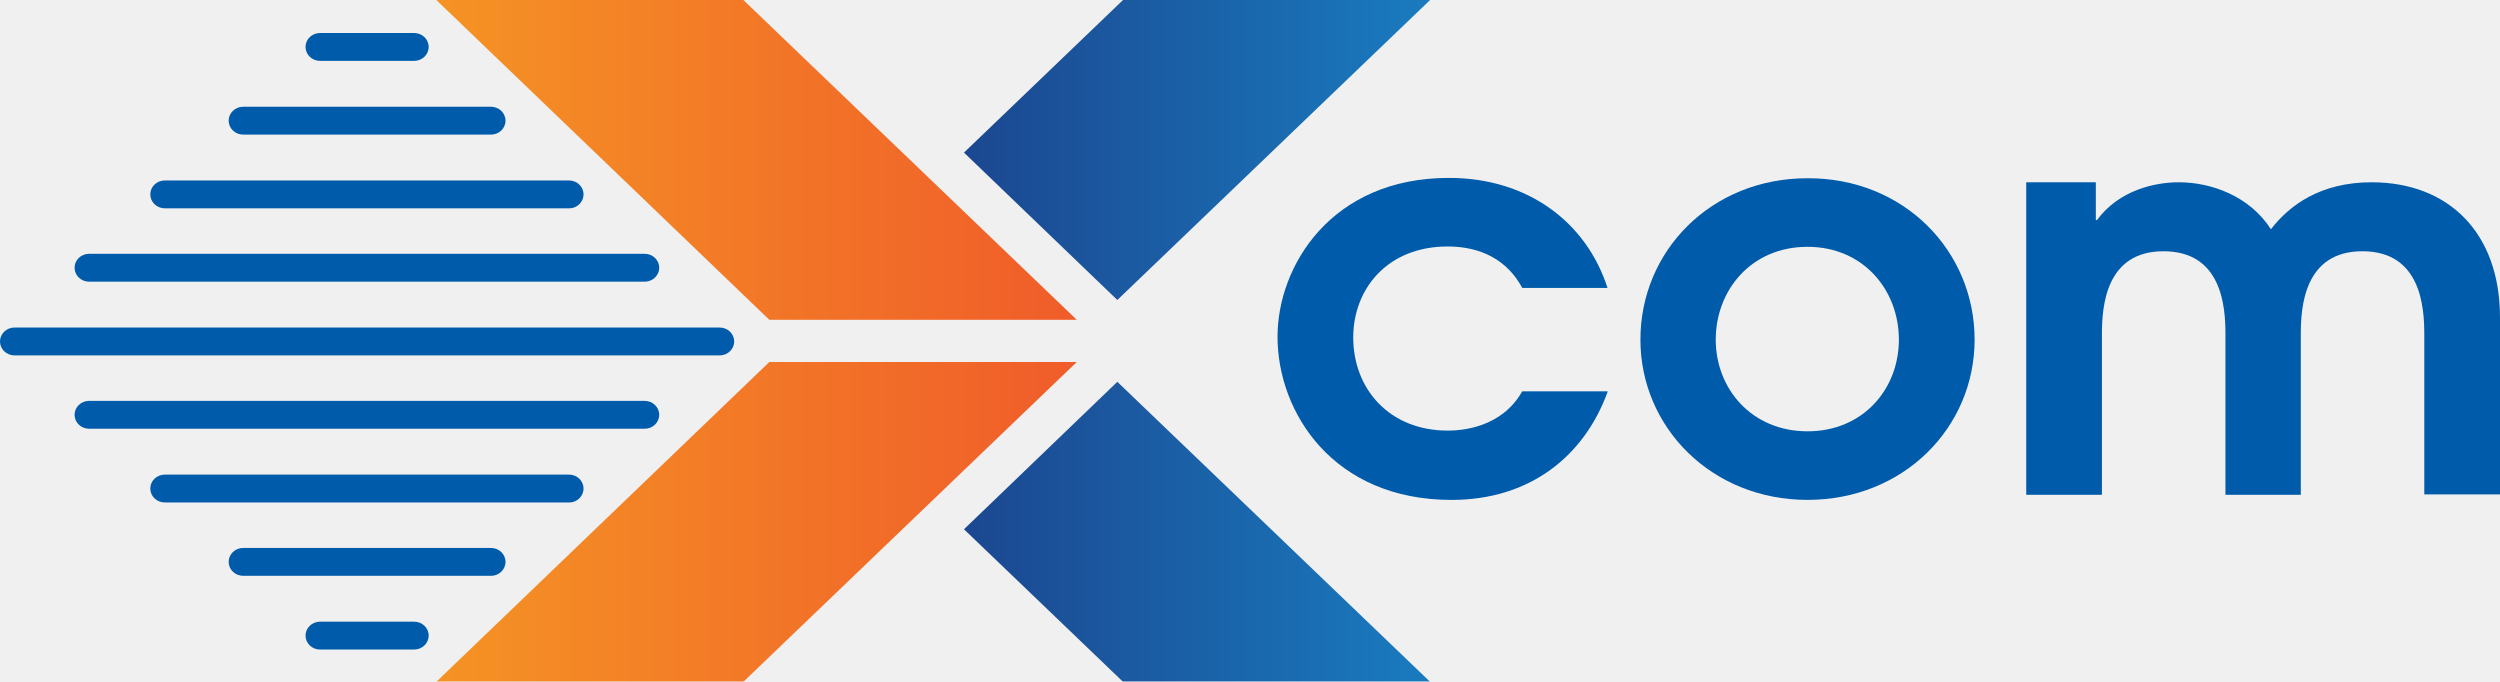
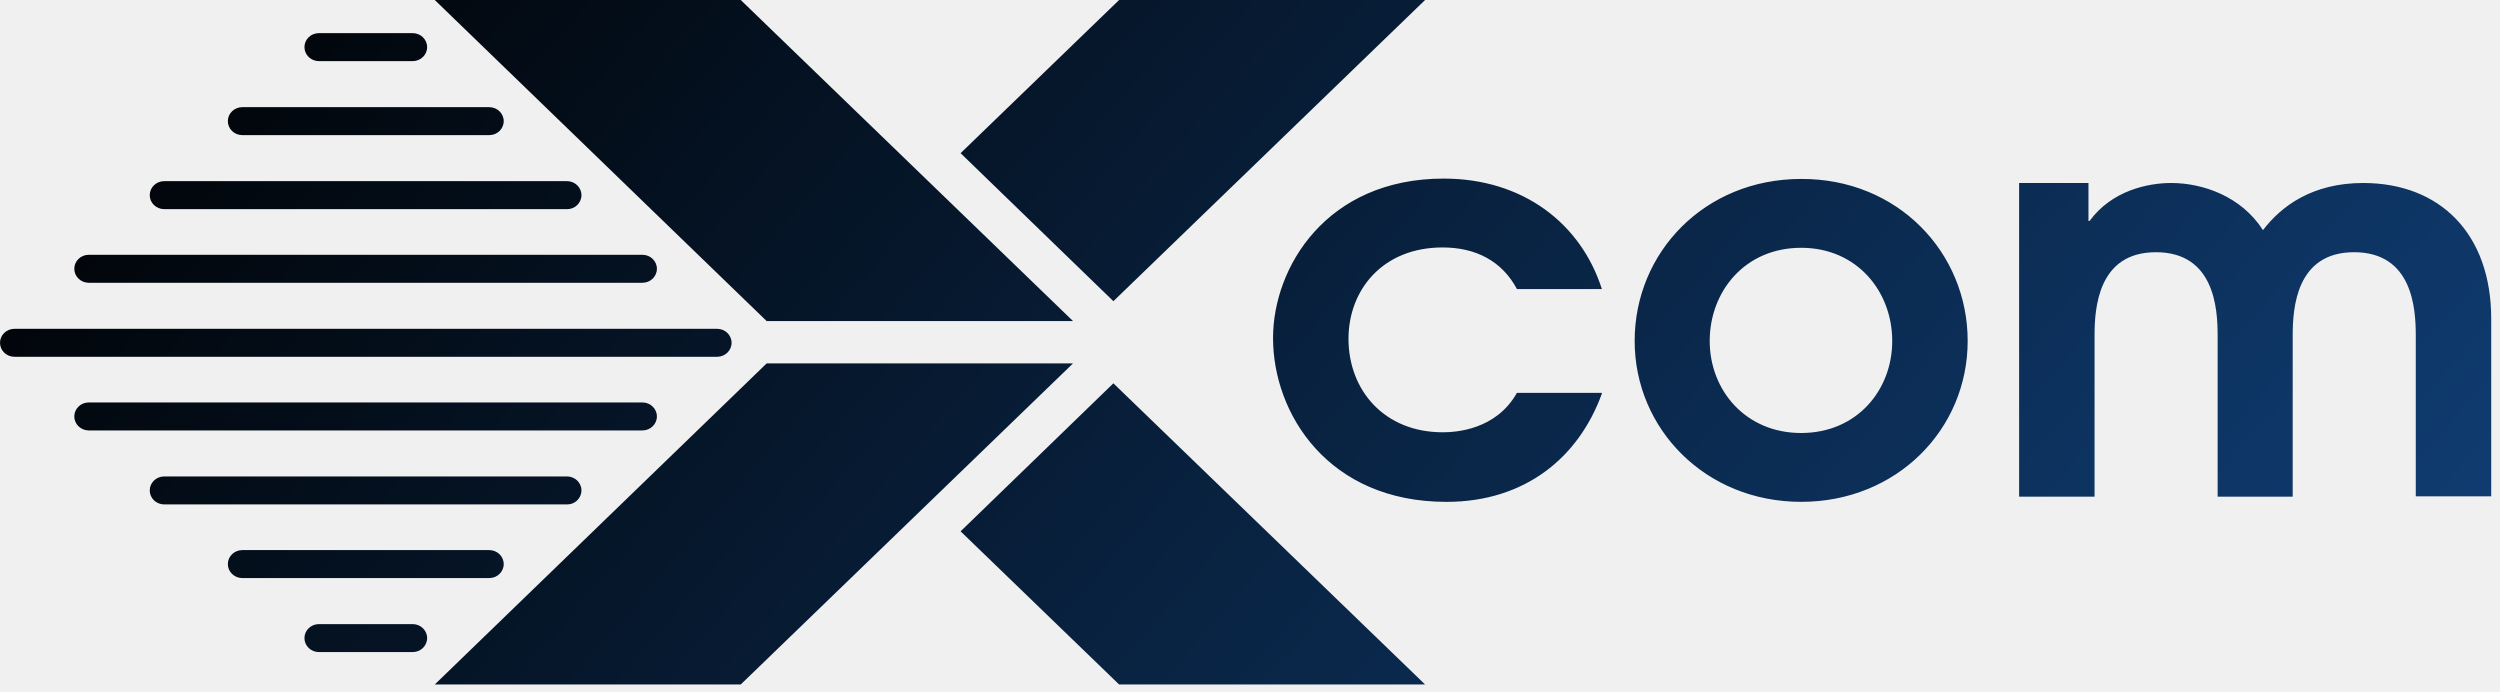
- <svg xmlns="http://www.w3.org/2000/svg" width="88" height="24" viewBox="0 0 88 24" fill="none">
-   <g clip-path="url(#clip0_28_262)">
-     <mask id="mask0_28_262" style="mask-type:luminance" maskUnits="userSpaceOnUse" x="0" y="0" width="88" height="24">
-       <path d="M88 0H0V24H88V0Z" fill="white" />
-     </mask>
-     <g mask="url(#mask0_28_262)">
-       <path d="M39.33 10.56L50.34 0H39.531L33.932 5.371L39.33 10.56Z" fill="url(#paint0_linear_28_262)" />
-       <path d="M39.33 13.44L50.34 24H39.531L33.932 18.63L39.33 13.44Z" fill="url(#paint1_linear_28_262)" />
-       <path d="M27.081 12.742L15.358 24H26.166L37.903 12.742H27.081Z" fill="url(#paint2_linear_28_262)" />
-       <path d="M37.903 11.258L26.166 0H15.358L27.081 11.258H37.903Z" fill="url(#paint3_linear_28_262)" />
-       <path d="M56.585 13.801C55.764 16.048 53.866 17.597 51.093 17.597C46.92 17.597 44.969 14.511 44.969 11.852C44.969 9.373 46.853 6.262 50.999 6.262C53.798 6.262 55.844 7.837 56.585 10.135H53.583C53.058 9.154 52.13 8.676 50.958 8.676C48.832 8.676 47.634 10.174 47.634 11.878C47.634 13.698 48.913 15.157 50.958 15.157C51.416 15.157 52.843 15.079 53.583 13.775H56.585V13.801Z" fill="#005BAA" />
-       <path d="M69.506 11.955C69.506 15.053 67.003 17.596 63.624 17.596C60.246 17.596 57.743 15.04 57.743 11.955C57.743 8.843 60.219 6.274 63.624 6.274C67.03 6.261 69.506 8.843 69.506 11.955ZM60.394 11.955C60.394 13.685 61.659 15.182 63.624 15.182C65.59 15.182 66.841 13.685 66.841 11.955C66.841 10.225 65.603 8.688 63.624 8.688C61.632 8.688 60.394 10.225 60.394 11.955Z" fill="#005BAA" />
-       <path d="M71.323 6.416H73.773V7.746H73.814C74.594 6.687 75.86 6.416 76.693 6.416C77.811 6.416 79.17 6.881 79.937 8.069C80.584 7.23 81.674 6.416 83.477 6.416C86.183 6.416 88 8.185 88 11.18V17.403H85.335V11.761C85.335 10.806 85.214 8.844 83.154 8.844C81.108 8.844 80.988 10.806 80.988 11.761V17.416H78.336V11.761C78.336 10.806 78.215 8.844 76.156 8.844C74.109 8.844 73.988 10.806 73.988 11.761V17.416H71.323V6.416Z" fill="#005BAA" />
-       <path d="M14.577 2.143H11.266C10.983 2.143 10.755 1.923 10.755 1.652C10.755 1.381 10.983 1.162 11.266 1.162H14.577C14.86 1.162 15.089 1.381 15.089 1.652C15.089 1.923 14.86 2.143 14.577 2.143Z" fill="#005BAA" />
-       <path d="M17.282 4.738H8.56C8.278 4.738 8.049 4.519 8.049 4.248C8.049 3.977 8.278 3.757 8.56 3.757H17.282C17.565 3.757 17.794 3.977 17.794 4.248C17.794 4.519 17.565 4.738 17.282 4.738Z" fill="#005BAA" />
-       <path d="M22.693 9.915H3.136C2.853 9.915 2.625 9.695 2.625 9.424C2.625 9.153 2.853 8.934 3.136 8.934H22.693C22.976 8.934 23.204 9.153 23.204 9.424C23.204 9.695 22.976 9.915 22.693 9.915Z" fill="#005BAA" />
-       <path d="M20.042 7.333H5.801C5.519 7.333 5.29 7.113 5.29 6.842C5.29 6.571 5.519 6.352 5.801 6.352H20.028C20.311 6.352 20.54 6.571 20.54 6.842C20.54 7.113 20.311 7.333 20.042 7.333Z" fill="#005BAA" />
-       <path d="M25.331 12.51H0.511C0.229 12.51 0 12.291 0 12.02C0 11.748 0.229 11.529 0.511 11.529H25.331C25.614 11.529 25.843 11.748 25.843 12.02C25.843 12.291 25.614 12.51 25.331 12.51Z" fill="#005BAA" />
-       <path d="M14.577 22.864H11.266C10.983 22.864 10.755 22.644 10.755 22.373C10.755 22.102 10.983 21.883 11.266 21.883H14.577C14.86 21.883 15.089 22.102 15.089 22.373C15.089 22.644 14.86 22.864 14.577 22.864Z" fill="#005BAA" />
-       <path d="M17.282 20.269H8.56C8.278 20.269 8.049 20.049 8.049 19.778C8.049 19.507 8.278 19.288 8.56 19.288H17.282C17.565 19.288 17.794 19.507 17.794 19.778C17.794 20.049 17.565 20.269 17.282 20.269Z" fill="#005BAA" />
-       <path d="M22.693 15.092H3.136C2.853 15.092 2.625 14.873 2.625 14.601C2.625 14.33 2.853 14.111 3.136 14.111H22.693C22.976 14.111 23.204 14.33 23.204 14.601C23.204 14.873 22.976 15.092 22.693 15.092Z" fill="#005BAA" />
-       <path d="M20.042 17.687H5.801C5.519 17.687 5.29 17.467 5.29 17.196C5.29 16.925 5.519 16.706 5.801 16.706H20.028C20.311 16.706 20.54 16.925 20.54 17.196C20.54 17.467 20.311 17.687 20.042 17.687Z" fill="#005BAA" />
-     </g>
-   </g>
+ <svg xmlns="http://www.w3.org/2000/svg" width="246" height="68" viewBox="0 0 246 68" fill="none">
+   <path d="M140.228 67.353H110.12L94.523 52.282L109.558 37.718L140.228 67.353ZM72.889 67.353H42.781L75.439 35.76H105.584L72.889 67.353ZM40.605 61.412C41.393 61.412 42.03 62.027 42.03 62.788C42.03 63.549 41.393 64.165 40.605 64.165H31.382C30.595 64.165 29.957 63.549 29.957 62.788C29.957 62.028 30.595 61.412 31.382 61.412H40.605ZM48.141 54.129C48.928 54.129 49.565 54.745 49.565 55.506C49.565 56.267 48.928 56.882 48.141 56.882H23.845C23.058 56.882 22.42 56.266 22.42 55.506C22.42 54.745 23.058 54.129 23.845 54.129H48.141ZM55.79 46.882C56.577 46.882 57.215 47.497 57.215 48.258C57.215 49.019 56.578 49.635 55.828 49.635H16.159C15.372 49.635 14.734 49.019 14.734 48.258C14.735 47.497 15.372 46.882 16.159 46.882H55.79ZM142.065 17.573C149.864 17.573 155.563 21.993 157.625 28.442H149.265C147.802 25.689 145.215 24.349 141.953 24.349C136.029 24.349 132.693 28.551 132.692 33.333C132.692 38.441 136.254 42.536 141.953 42.536C143.228 42.536 147.203 42.318 149.265 38.659H157.625V38.731C155.338 45.035 150.052 49.384 142.328 49.384C130.706 49.384 125.268 40.724 125.268 33.261C125.268 26.305 130.517 17.573 142.065 17.573ZM177.234 17.608C186.72 17.572 193.619 24.818 193.619 33.55C193.619 42.245 186.645 49.382 177.234 49.382C167.823 49.382 160.85 42.209 160.85 33.55C160.85 24.818 167.748 17.608 177.234 17.608ZM205.505 21.738H205.617C207.792 18.767 211.316 18.007 213.641 18.007C216.753 18.007 220.54 19.311 222.677 22.645C224.477 20.29 227.514 18.007 232.538 18.007C240.074 18.007 245.136 22.971 245.136 31.376V48.839H237.712V33.006C237.712 30.325 237.374 24.818 231.638 24.818C225.939 24.819 225.602 30.325 225.602 33.006V48.875H218.215V33.006C218.215 30.325 217.878 24.819 212.142 24.818C206.442 24.818 206.105 30.325 206.104 33.006V48.875H198.681V18.007H205.505V21.738ZM177.234 24.383C171.685 24.383 168.235 28.695 168.235 33.55C168.236 38.404 171.761 42.607 177.234 42.607C182.708 42.607 186.195 38.404 186.195 33.55C186.195 28.695 182.746 24.383 177.234 24.383ZM63.214 39.601C64.001 39.601 64.639 40.217 64.639 40.977C64.639 41.738 64.001 42.355 63.214 42.355H8.735C7.948 42.354 7.311 41.738 7.311 40.977C7.311 40.217 7.948 39.601 8.735 39.601H63.214ZM70.564 32.355C71.351 32.355 71.988 32.971 71.988 33.731C71.988 34.492 71.351 35.108 70.564 35.108H1.425C0.638 35.108 0 34.492 0 33.731C0 32.971 0.637 32.355 1.425 32.355H70.564ZM105.584 31.593H75.439L42.781 0H72.889L105.584 31.593ZM109.558 29.637L94.523 15.072L110.12 0H140.228L109.558 29.637ZM63.214 25.071C64.001 25.071 64.639 25.687 64.639 26.448C64.639 27.209 64.001 27.825 63.214 27.825H8.735C7.948 27.825 7.311 27.209 7.311 26.448C7.311 25.688 7.948 25.071 8.735 25.071H63.214ZM55.79 17.825C56.577 17.825 57.215 18.441 57.215 19.202C57.215 19.963 56.578 20.579 55.828 20.579H16.159C15.372 20.579 14.734 19.963 14.734 19.202C14.734 18.442 15.372 17.825 16.159 17.825H55.79ZM48.141 10.544C48.928 10.544 49.565 11.159 49.565 11.92C49.565 12.681 48.928 13.297 48.141 13.297H23.845C23.058 13.297 22.42 12.681 22.42 11.92C22.42 11.159 23.058 10.544 23.845 10.544H48.141ZM40.605 3.26C41.393 3.26 42.03 3.876 42.03 4.637C42.03 5.398 41.393 6.014 40.605 6.014H31.382C30.595 6.014 29.957 5.398 29.957 4.637C29.957 3.876 30.595 3.26 31.382 3.26H40.605Z" fill="url(#paint0_linear_1830_5675)" />
  <defs>
-     <linearGradient id="paint0_linear_28_262" x1="33.928" y1="5.277" x2="50.343" y2="5.277" gradientUnits="userSpaceOnUse">
-       <stop stop-color="#1B4790" />
-       <stop offset="1" stop-color="#1A7BBF" />
+     <linearGradient id="paint0_linear_1830_5675" x1="6.03097e-06" y1="1.14" x2="172.749" y2="150.869" gradientUnits="userSpaceOnUse">
+       <stop />
+       <stop offset="1" stop-color="#103F77" />
    </linearGradient>
-     <linearGradient id="paint1_linear_28_262" x1="33.928" y1="18.723" x2="50.343" y2="18.723" gradientUnits="userSpaceOnUse">
-       <stop stop-color="#1B4790" />
-       <stop offset="1" stop-color="#1A7BBF" />
-     </linearGradient>
-     <linearGradient id="paint2_linear_28_262" x1="15.356" y1="18.374" x2="37.898" y2="18.374" gradientUnits="userSpaceOnUse">
-       <stop stop-color="#F59324" />
-       <stop offset="1" stop-color="#F05C2A" />
-     </linearGradient>
-     <linearGradient id="paint3_linear_28_262" x1="15.356" y1="5.626" x2="37.9" y2="5.626" gradientUnits="userSpaceOnUse">
-       <stop stop-color="#F59324" />
-       <stop offset="1" stop-color="#F05C2A" />
-     </linearGradient>
-     <clipPath id="clip0_28_262">
-       <rect width="88" height="24" fill="white" />
-     </clipPath>
  </defs>
</svg>
